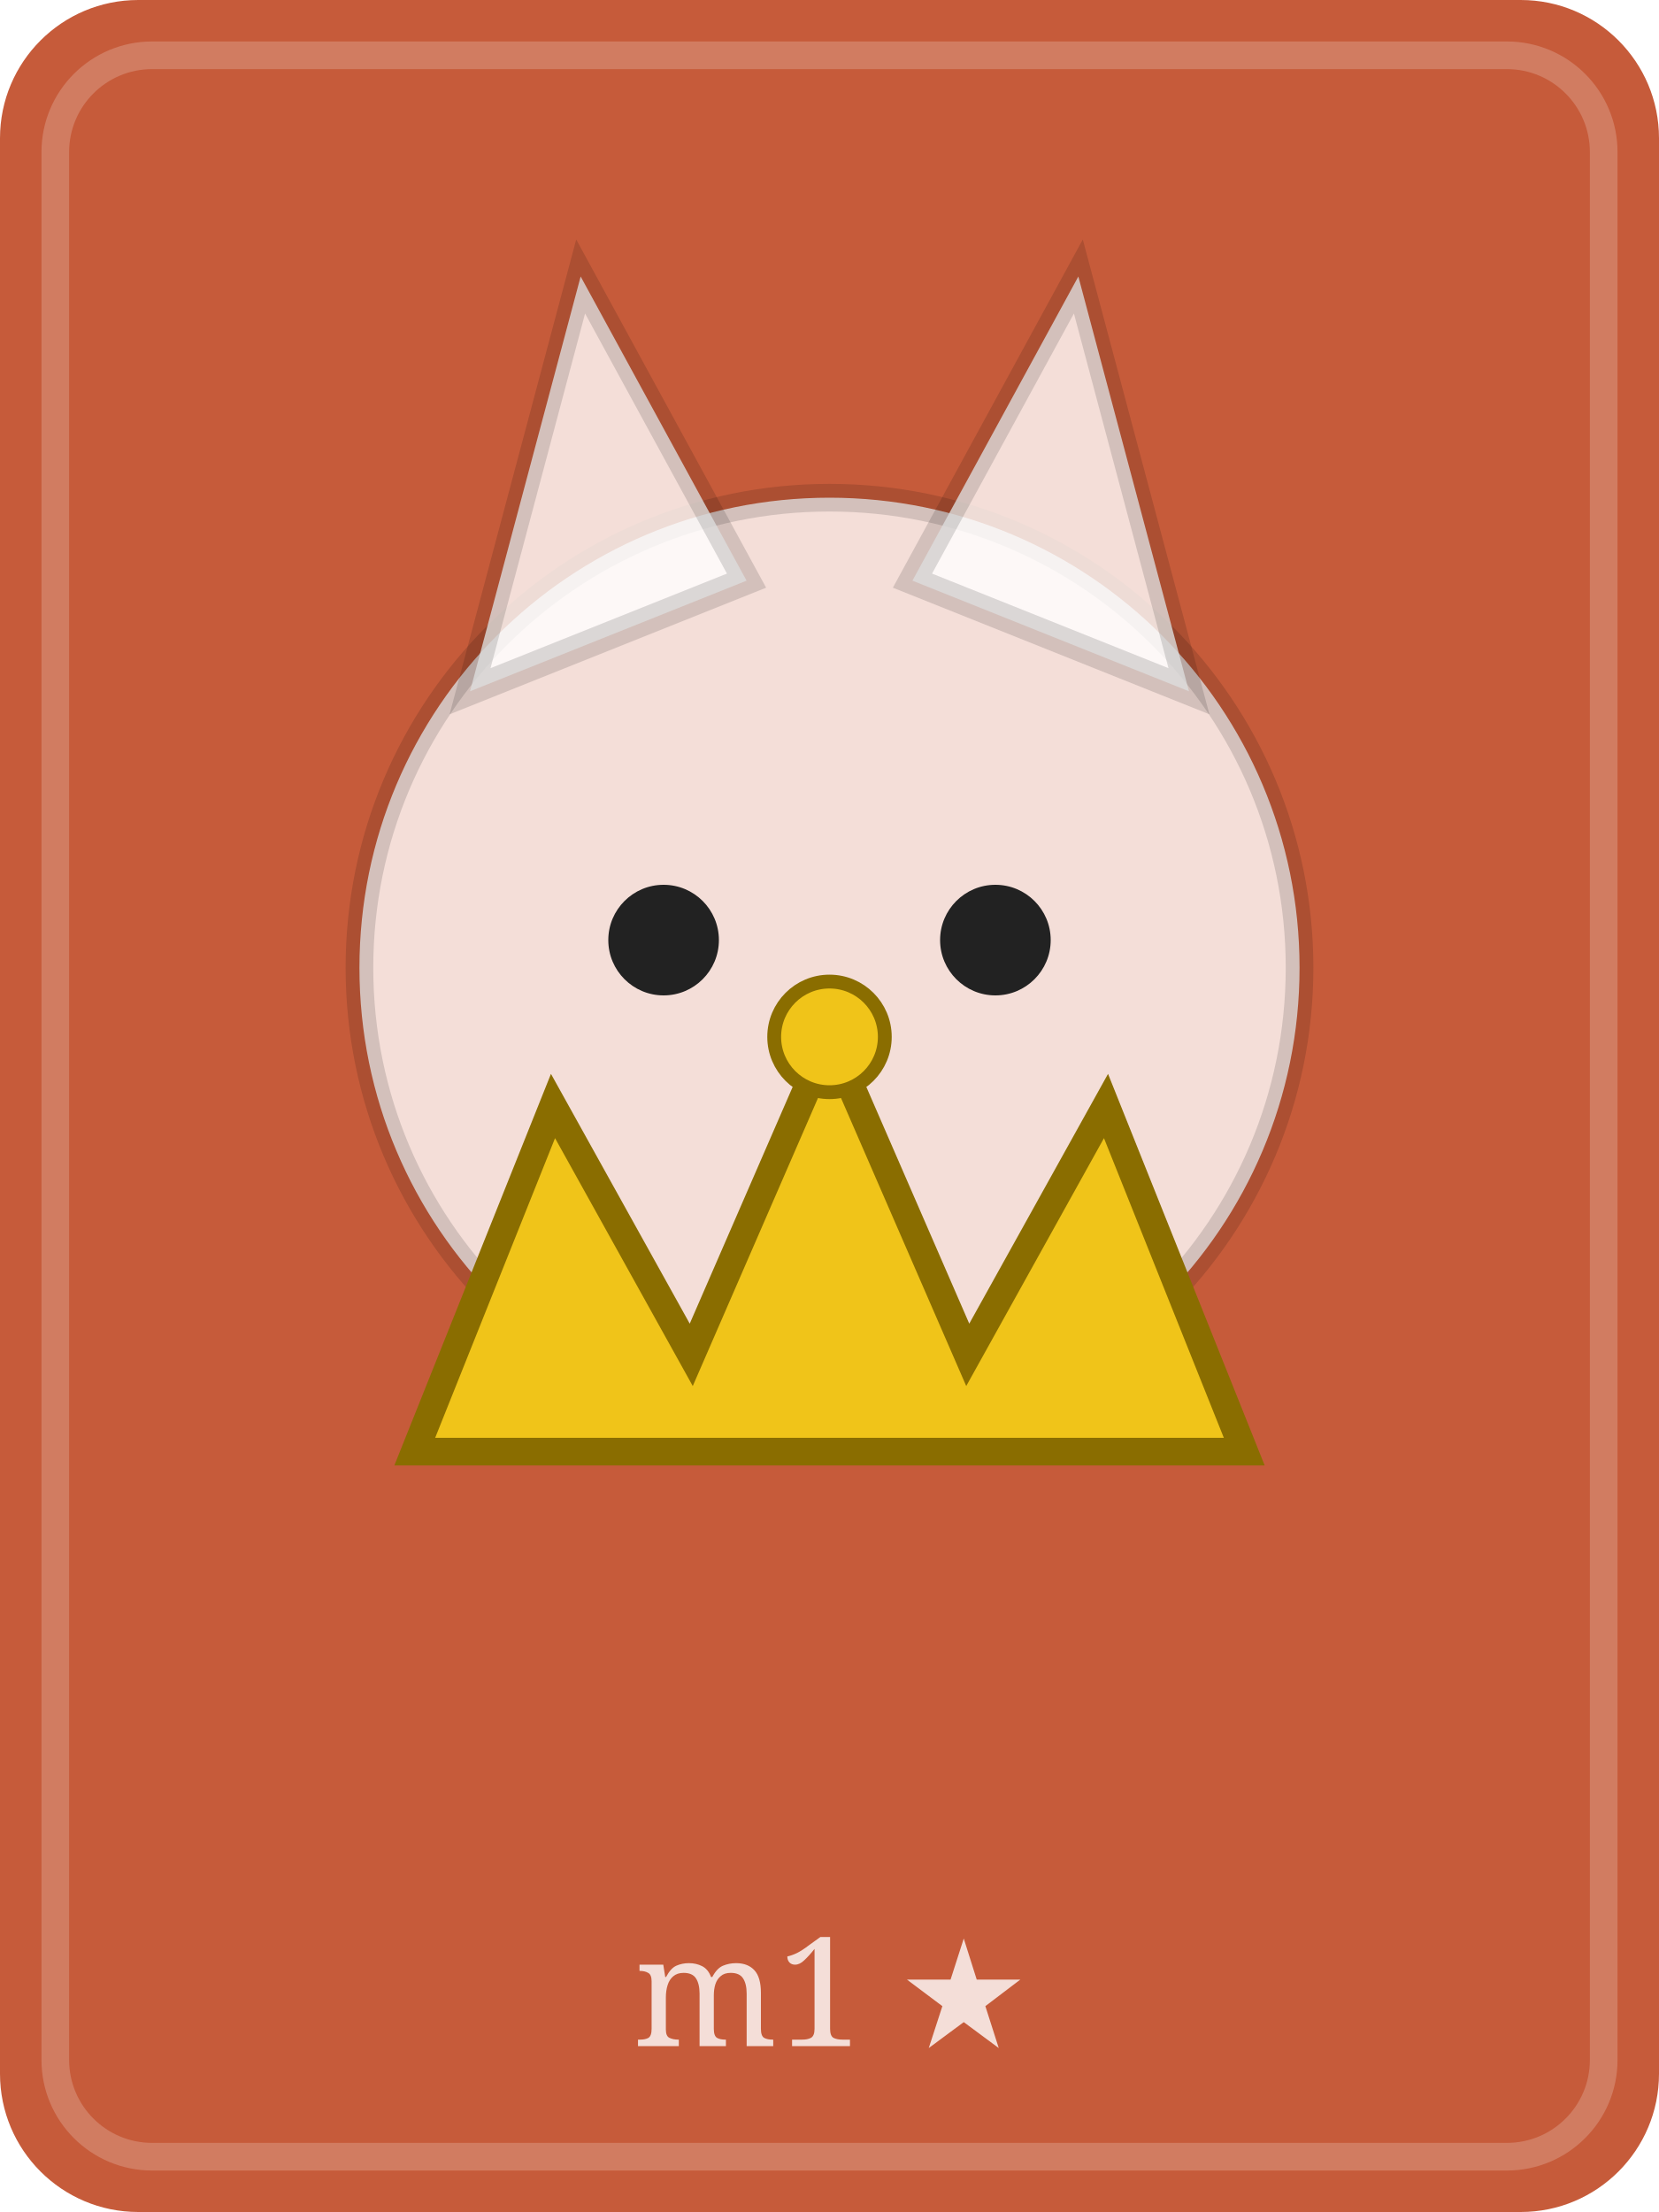
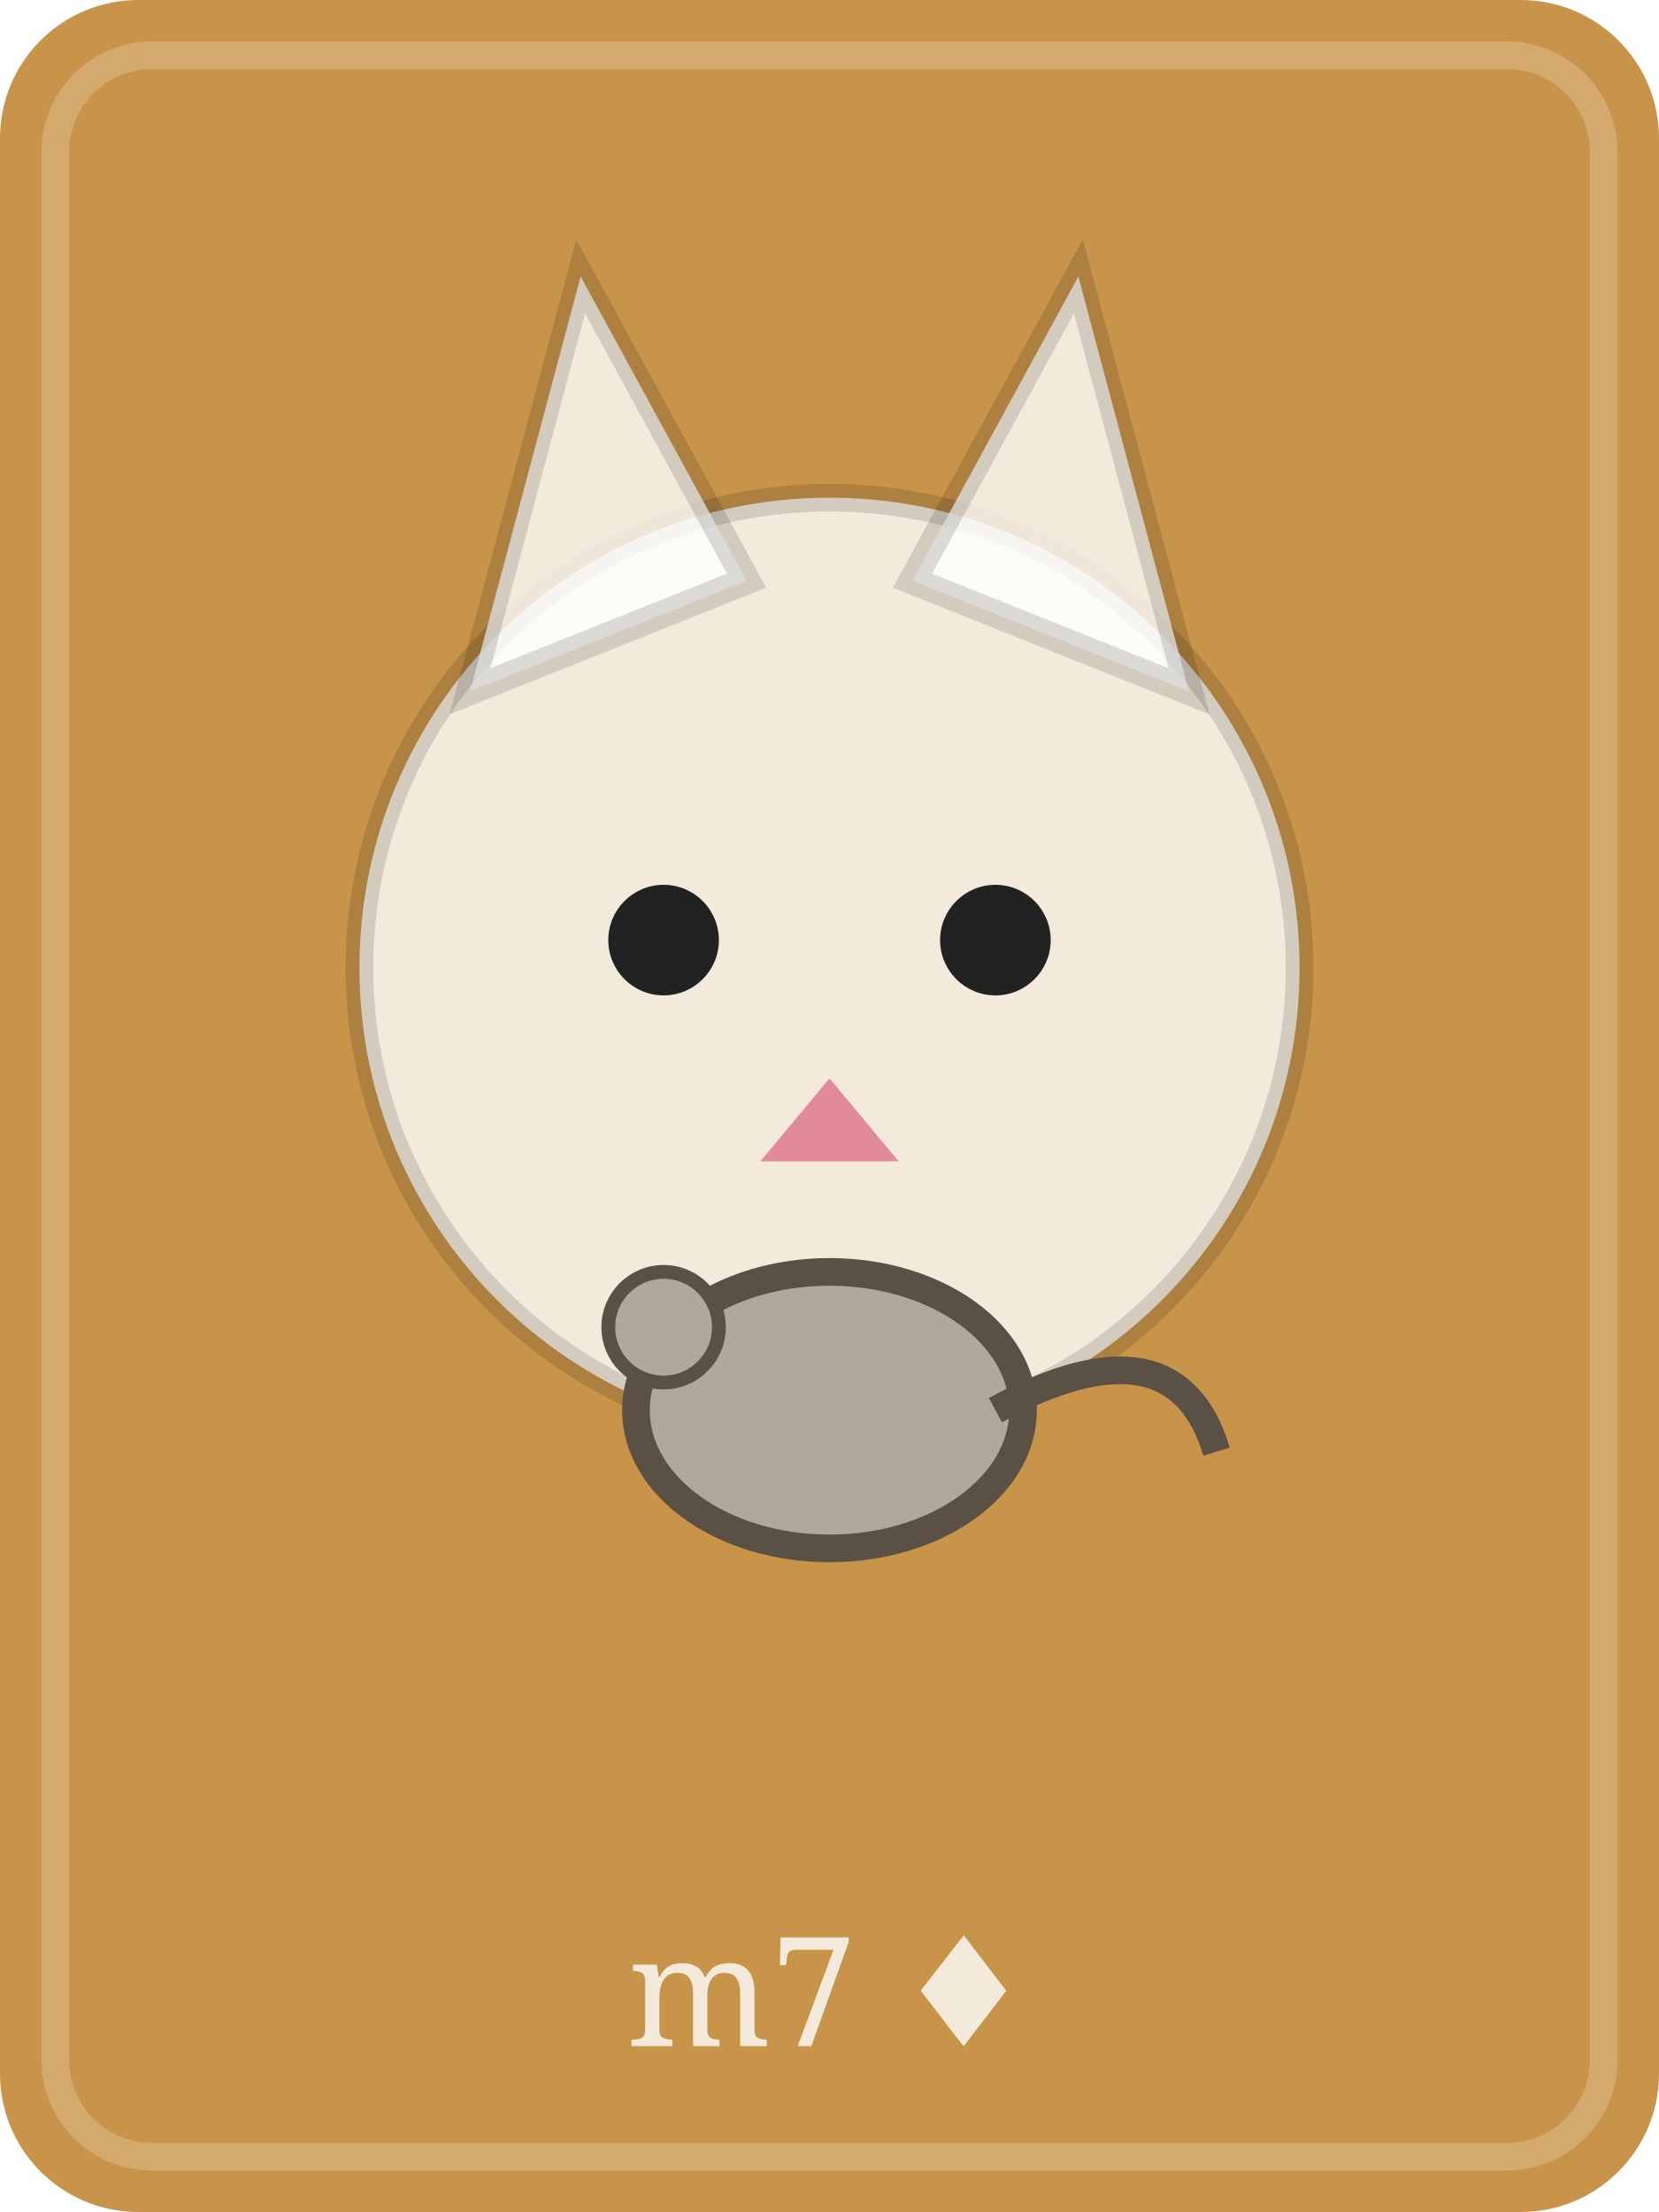
<svg xmlns="http://www.w3.org/2000/svg" viewBox="0 0 120 160">
-   <rect width="120" height="160" rx="10" fill="#c65b3a" />
+   <rect width="120" height="160" rx="10" fill="#c8944a" />
  <rect x="4" y="4" width="112" height="152" rx="7" fill="none" stroke="#ffffff33" stroke-width="2" />
  <circle cx="60" cy="70" r="34" fill="#ffffffcc" stroke="#00000022" stroke-width="2" />
  <polygon points="34,50 42,20 54,42" fill="#ffffffcc" stroke="#00000022" stroke-width="2" />
  <polygon points="86,50 78,20 66,42" fill="#ffffffcc" stroke="#00000022" stroke-width="2" />
  <circle cx="48" cy="68" r="4" fill="#222" />
  <circle cx="72" cy="68" r="4" fill="#222" />
  <polygon points="60,78 55,84 65,84" fill="#e08a9a" />
-   <polygon points="30,105 40,80 50,98 60,75 70,98 80,80 90,105" fill="#f0c419" stroke="#8a6d00" stroke-width="2" />
-   <circle cx="60" cy="75" r="4" fill="#f0c419" stroke="#8a6d00" stroke-width="1" />
-   <text x="60" y="148" font-family="Georgia,serif" font-size="11" fill="#ffffffcc" text-anchor="middle">m1 ★</text>
+   <ellipse cx="60" cy="102" rx="14" ry="10" fill="#b0a89a" stroke="#5a5044" stroke-width="2" />
+   <circle cx="48" cy="96" r="4" fill="#b0a89a" stroke="#5a5044" stroke-width="1" />
+   <path d="M72,102 Q85,95 88,105" stroke="#5a5044" stroke-width="2" fill="none" />
+   <text x="60" y="148" font-family="Georgia,serif" font-size="11" fill="#ffffffcc" text-anchor="middle">m7 ♦</text>
</svg>
